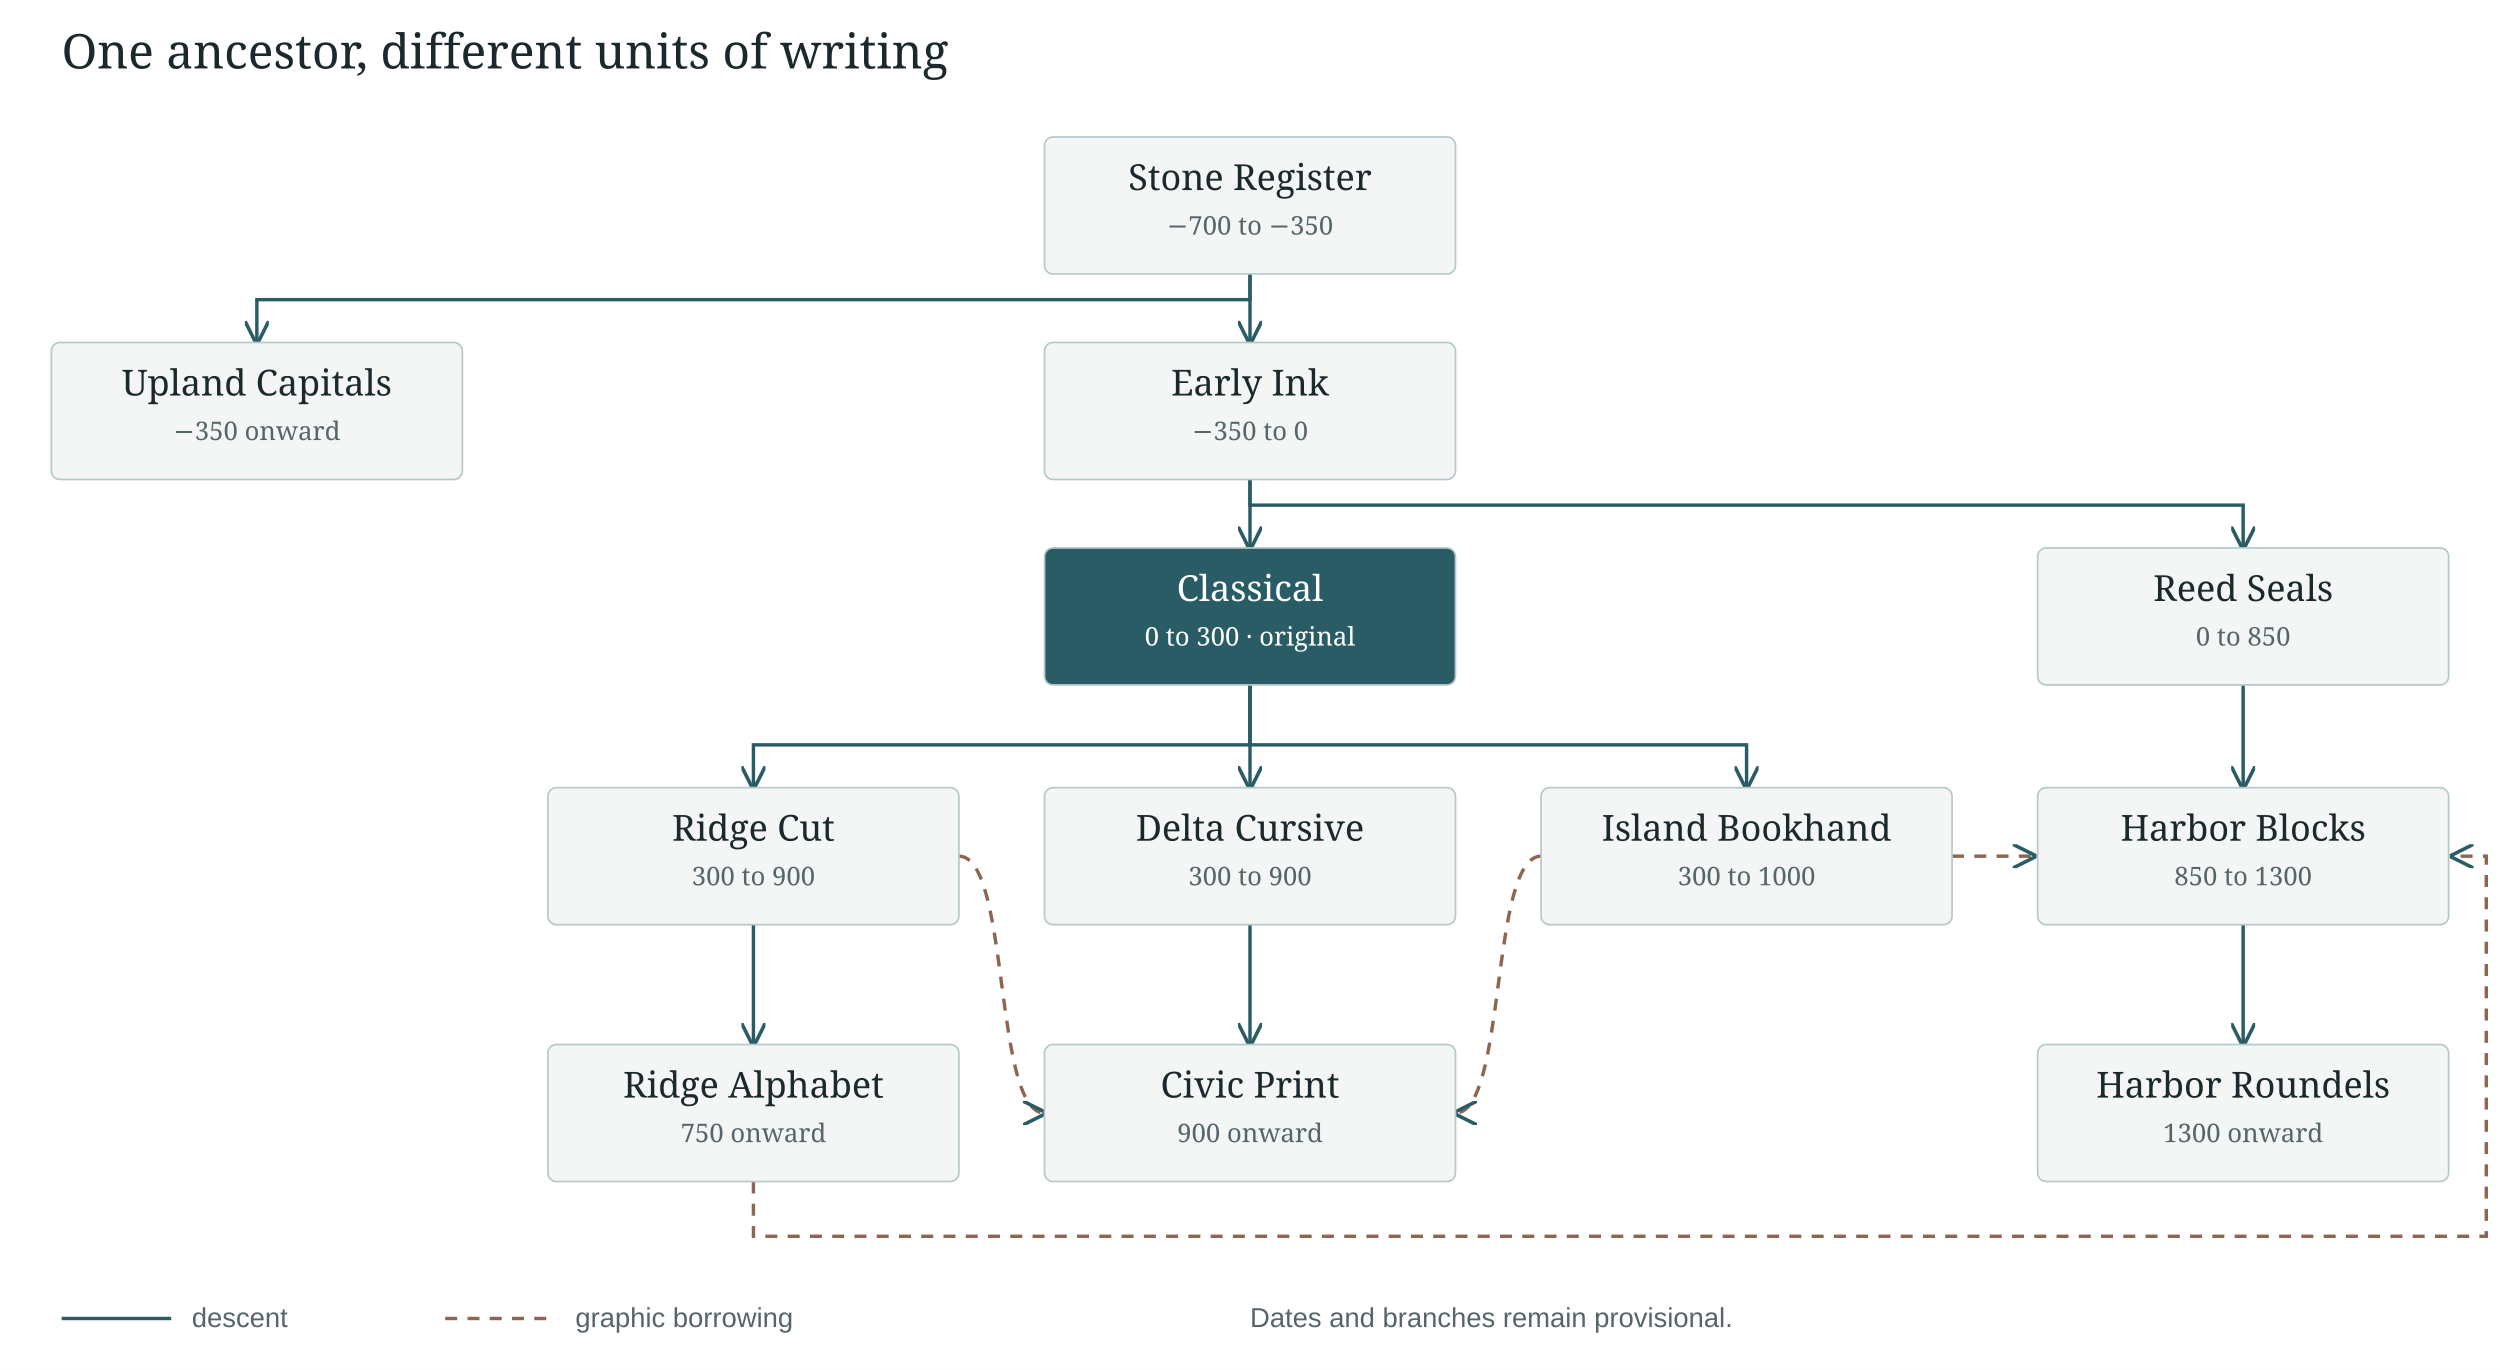
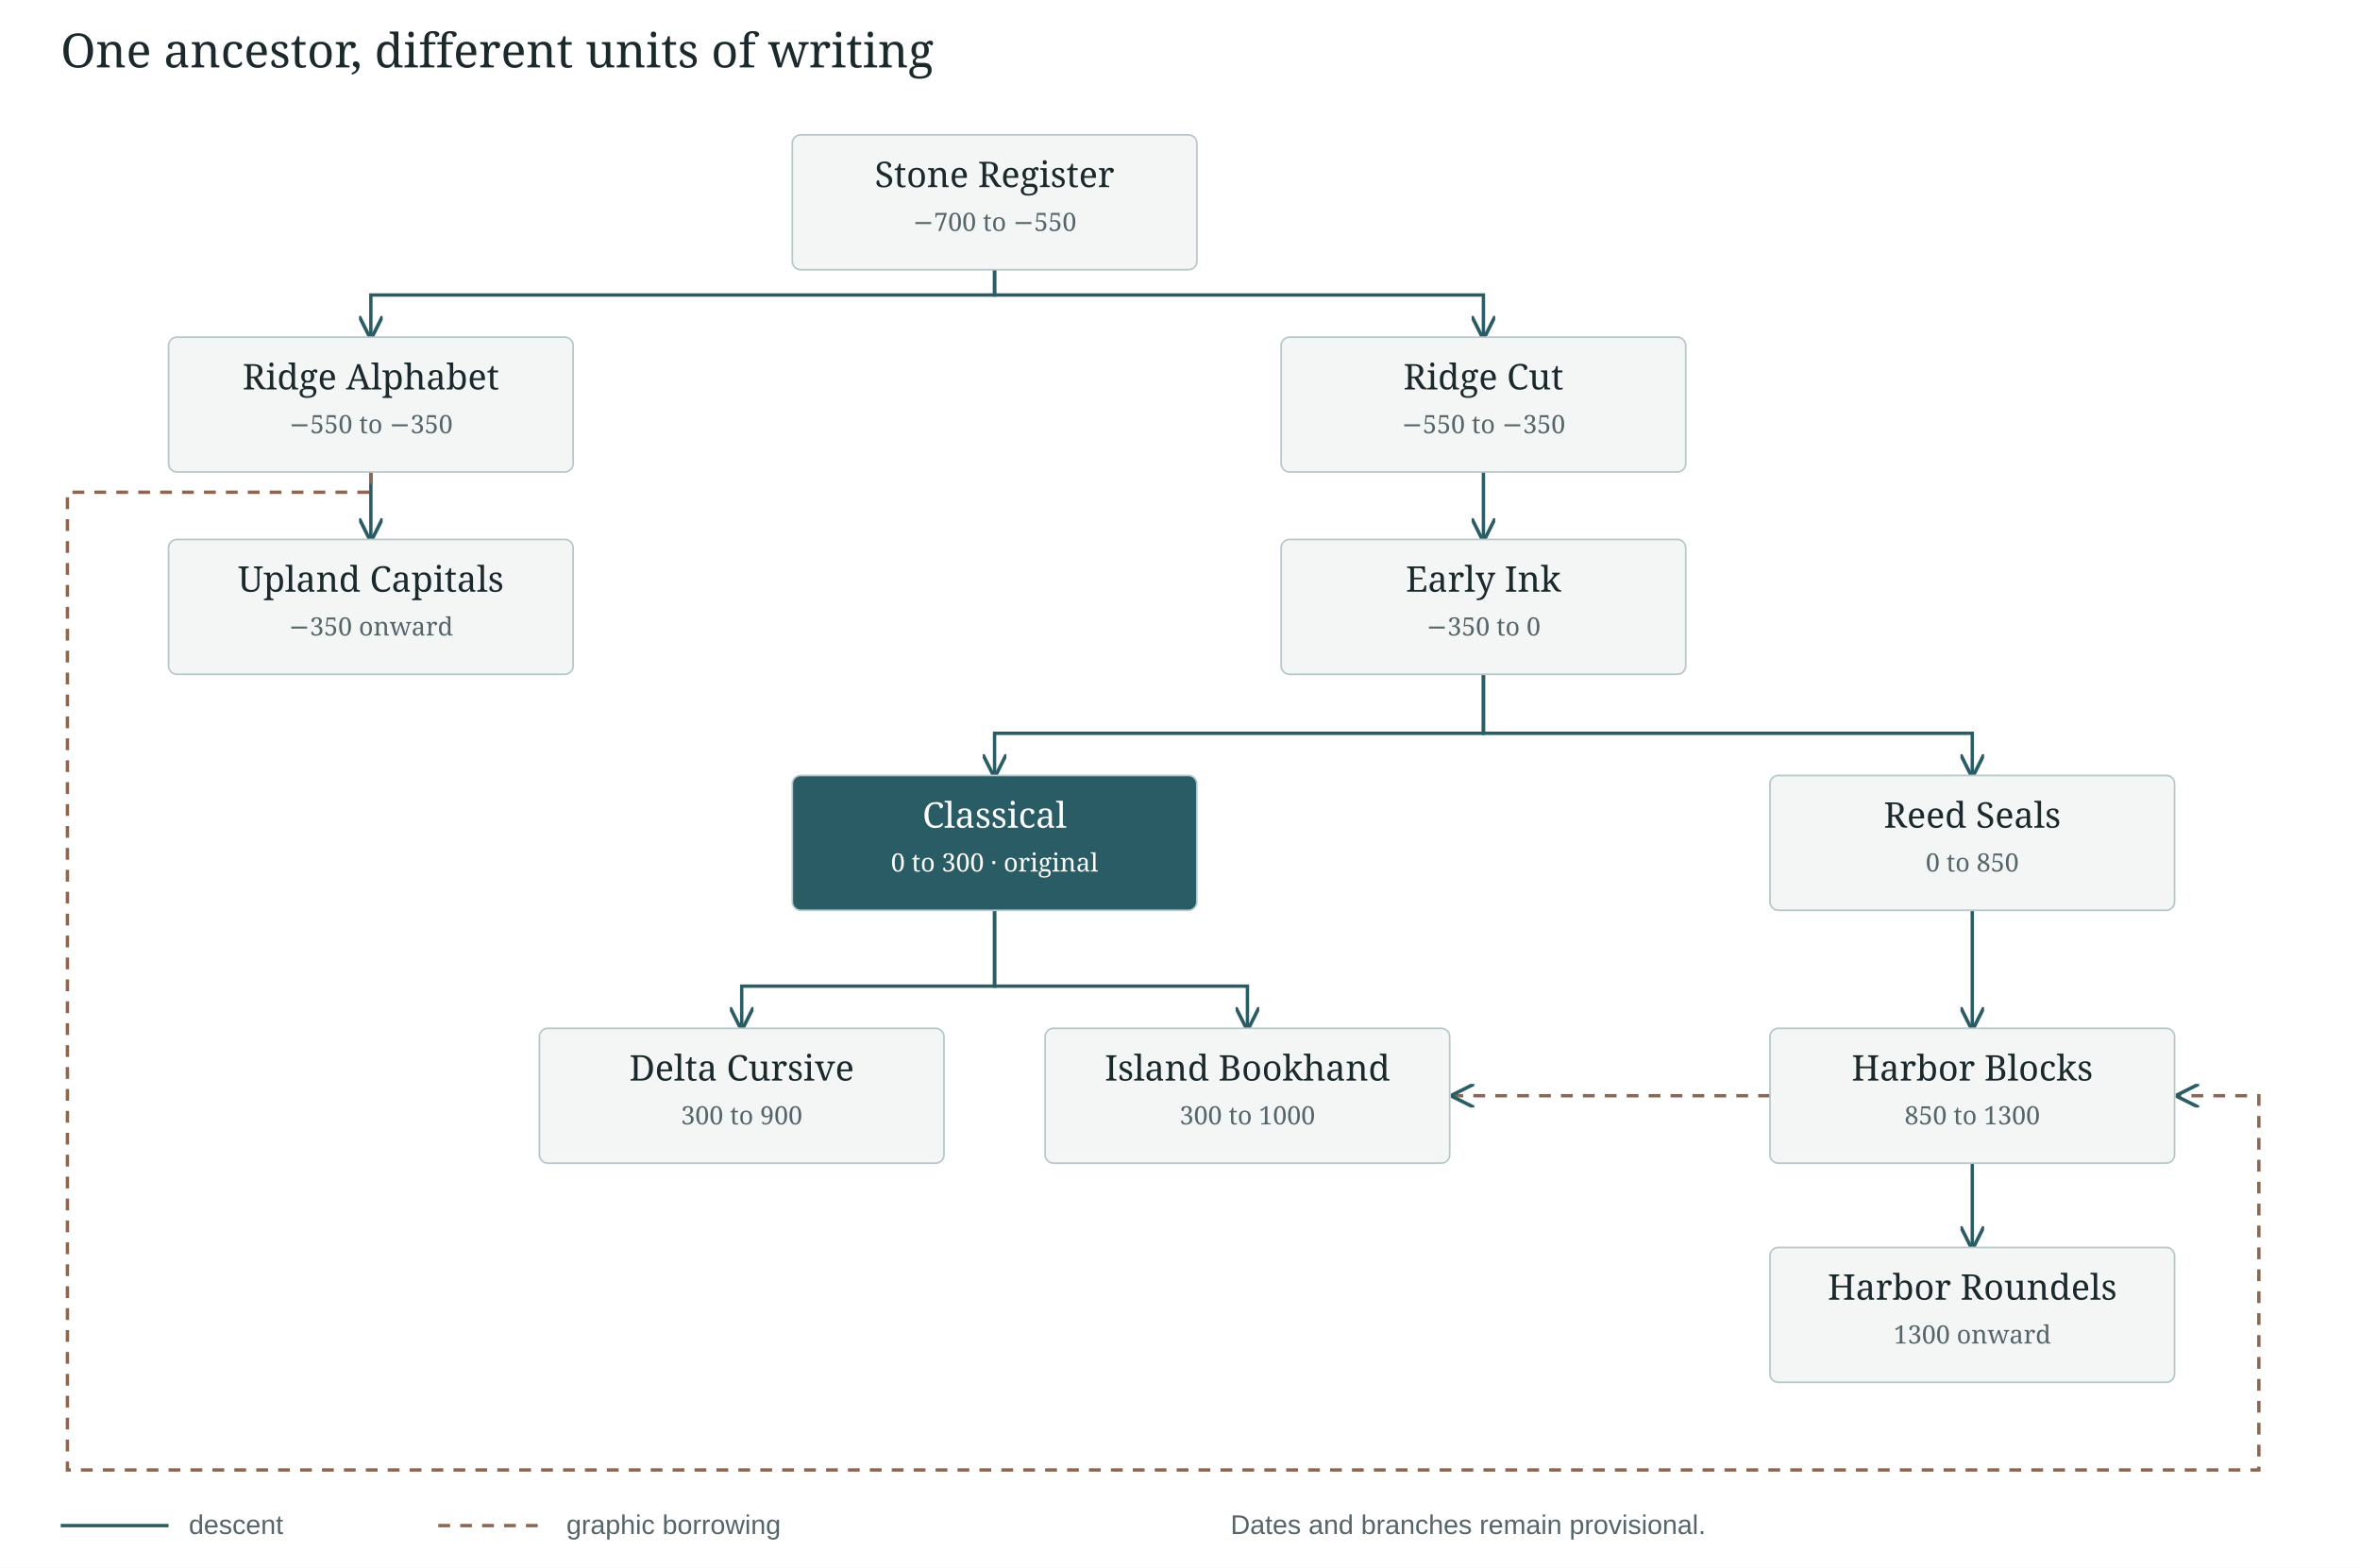
- <svg xmlns="http://www.w3.org/2000/svg" width="1460" height="800" viewBox="0 0 1460 800" role="img" aria-labelledby="title desc">
+ <svg xmlns="http://www.w3.org/2000/svg" width="1400" height="930" viewBox="0 0 1400 930" role="img" aria-labelledby="title desc">
  <defs>
    <marker id="arrow" viewBox="0 0 10 10" refX="9" refY="5" markerWidth="7" markerHeight="7" orient="auto-start-reverse">
      <path d="M0 0L10 5L0 10" fill="none" stroke="#295c65" stroke-width="1.5" />
    </marker>
  </defs>
-   <rect width="1460" height="800" fill="white" />
+   <rect width="1400" height="930" fill="white" />
  <g font-family="Georgia,serif">
    <text x="36" y="40" font-size="28" fill="#1b292c">One ancestor, different units of writing</text>
-     <path d="M730 160V175H150V200" fill="none" stroke="#295c65" stroke-width="2" marker-end="url(#arrow)" />
-     <path d="M730 160V175H730V200" fill="none" stroke="#295c65" stroke-width="2" marker-end="url(#arrow)" />
-     <path d="M730 280V295H730V320" fill="none" stroke="#295c65" stroke-width="2" marker-end="url(#arrow)" />
-     <path d="M730 400V435H440V460" fill="none" stroke="#295c65" stroke-width="2" marker-end="url(#arrow)" />
-     <path d="M730 400V435H730V460" fill="none" stroke="#295c65" stroke-width="2" marker-end="url(#arrow)" />
-     <path d="M730 400V435H1020V460" fill="none" stroke="#295c65" stroke-width="2" marker-end="url(#arrow)" />
-     <path d="M730 540V585H730V610" fill="none" stroke="#295c65" stroke-width="2" marker-end="url(#arrow)" />
-     <path d="M730 280V295H1310V320" fill="none" stroke="#295c65" stroke-width="2" marker-end="url(#arrow)" />
-     <path d="M440 540V585H440V610" fill="none" stroke="#295c65" stroke-width="2" marker-end="url(#arrow)" />
-     <path d="M1310 400V435H1310V460" fill="none" stroke="#295c65" stroke-width="2" marker-end="url(#arrow)" />
-     <path d="M1310 540V585H1310V610" fill="none" stroke="#295c65" stroke-width="2" marker-end="url(#arrow)" />
-     <path d="M560 500C590 500 580 650 610 650" stroke="#8d6651" stroke-width="2" stroke-dasharray="7 6" fill="none" marker-end="url(#arrow)" />
-     <path d="M900 500C870 500 880 650 850 650" stroke="#8d6651" stroke-width="2" stroke-dasharray="7 6" fill="none" marker-end="url(#arrow)" />
-     <path d="M1140 500H1188" stroke="#8d6651" stroke-width="2" stroke-dasharray="7 6" fill="none" marker-end="url(#arrow)" />
-     <path d="M440 690V722H1452V500H1432" stroke="#8d6651" stroke-width="2" stroke-dasharray="7 6" fill="none" marker-end="url(#arrow)" />
+     <path d="M590 160V175H220V200" fill="none" stroke="#295c65" stroke-width="2" marker-end="url(#arrow)" />
+     <path d="M590 160V175H880V200" fill="none" stroke="#295c65" stroke-width="2" marker-end="url(#arrow)" />
+     <path d="M220 280V295H220V320" fill="none" stroke="#295c65" stroke-width="2" marker-end="url(#arrow)" />
+     <path d="M880 280V295H880V320" fill="none" stroke="#295c65" stroke-width="2" marker-end="url(#arrow)" />
+     <path d="M880 400V435H590V460" fill="none" stroke="#295c65" stroke-width="2" marker-end="url(#arrow)" />
+     <path d="M590 540V585H440V610" fill="none" stroke="#295c65" stroke-width="2" marker-end="url(#arrow)" />
+     <path d="M590 540V585H740V610" fill="none" stroke="#295c65" stroke-width="2" marker-end="url(#arrow)" />
+     <path d="M880 400V435H1170V460" fill="none" stroke="#295c65" stroke-width="2" marker-end="url(#arrow)" />
+     <path d="M1170 540V585H1170V610" fill="none" stroke="#295c65" stroke-width="2" marker-end="url(#arrow)" />
+     <path d="M1170 690V715H1170V740" fill="none" stroke="#295c65" stroke-width="2" marker-end="url(#arrow)" />
+     <path d="M1050 650H862" stroke="#8d6651" stroke-width="2" stroke-dasharray="7 6" fill="none" marker-end="url(#arrow)" />
+     <path d="M220 280V292H40V872H1340V650H1292" stroke="#8d6651" stroke-width="2" stroke-dasharray="7 6" fill="none" marker-end="url(#arrow)" />
    <g>
-       <rect x="610" y="80" width="240" height="80" rx="5" fill="#f4f6f6" stroke="#b6c8ca" />
-       <text x="730" y="111" text-anchor="middle" font-size="21" fill="#1b292c">Stone Register</text>
-       <text x="730" y="137" text-anchor="middle" font-size="15" fill="#566569">−700 to −350</text>
+       <rect x="470" y="80" width="240" height="80" rx="5" fill="#f4f6f6" stroke="#b6c8ca" />
+       <text x="590" y="111" text-anchor="middle" font-size="21" fill="#1b292c">Stone Register</text>
+       <text x="590" y="137" text-anchor="middle" font-size="15" fill="#566569">−700 to −550</text>
    </g>
    <g>
-       <rect x="30" y="200" width="240" height="80" rx="5" fill="#f4f6f6" stroke="#b6c8ca" />
-       <text x="150" y="231" text-anchor="middle" font-size="21" fill="#1b292c">Upland Capitals</text>
-       <text x="150" y="257" text-anchor="middle" font-size="15" fill="#566569">−350 onward</text>
+       <rect x="100" y="200" width="240" height="80" rx="5" fill="#f4f6f6" stroke="#b6c8ca" />
+       <text x="220" y="231" text-anchor="middle" font-size="21" fill="#1b292c">Ridge Alphabet</text>
+       <text x="220" y="257" text-anchor="middle" font-size="15" fill="#566569">−550 to −350</text>
    </g>
    <g>
-       <rect x="610" y="200" width="240" height="80" rx="5" fill="#f4f6f6" stroke="#b6c8ca" />
-       <text x="730" y="231" text-anchor="middle" font-size="21" fill="#1b292c">Early Ink</text>
-       <text x="730" y="257" text-anchor="middle" font-size="15" fill="#566569">−350 to 0</text>
+       <rect x="760" y="200" width="240" height="80" rx="5" fill="#f4f6f6" stroke="#b6c8ca" />
+       <text x="880" y="231" text-anchor="middle" font-size="21" fill="#1b292c">Ridge Cut</text>
+       <text x="880" y="257" text-anchor="middle" font-size="15" fill="#566569">−550 to −350</text>
    </g>
    <g>
-       <rect x="610" y="320" width="240" height="80" rx="5" fill="#295c65" stroke="#b6c8ca" />
-       <text x="730" y="351" text-anchor="middle" font-size="21" fill="white">Classical</text>
-       <text x="730" y="377" text-anchor="middle" font-size="15" fill="white">0 to 300 · original</text>
+       <rect x="100" y="320" width="240" height="80" rx="5" fill="#f4f6f6" stroke="#b6c8ca" />
+       <text x="220" y="351" text-anchor="middle" font-size="21" fill="#1b292c">Upland Capitals</text>
+       <text x="220" y="377" text-anchor="middle" font-size="15" fill="#566569">−350 onward</text>
    </g>
    <g>
-       <rect x="320" y="460" width="240" height="80" rx="5" fill="#f4f6f6" stroke="#b6c8ca" />
-       <text x="440" y="491" text-anchor="middle" font-size="21" fill="#1b292c">Ridge Cut</text>
-       <text x="440" y="517" text-anchor="middle" font-size="15" fill="#566569">300 to 900</text>
+       <rect x="760" y="320" width="240" height="80" rx="5" fill="#f4f6f6" stroke="#b6c8ca" />
+       <text x="880" y="351" text-anchor="middle" font-size="21" fill="#1b292c">Early Ink</text>
+       <text x="880" y="377" text-anchor="middle" font-size="15" fill="#566569">−350 to 0</text>
    </g>
    <g>
-       <rect x="610" y="460" width="240" height="80" rx="5" fill="#f4f6f6" stroke="#b6c8ca" />
-       <text x="730" y="491" text-anchor="middle" font-size="21" fill="#1b292c">Delta Cursive</text>
-       <text x="730" y="517" text-anchor="middle" font-size="15" fill="#566569">300 to 900</text>
-     </g>
-     <g>
-       <rect x="900" y="460" width="240" height="80" rx="5" fill="#f4f6f6" stroke="#b6c8ca" />
-       <text x="1020" y="491" text-anchor="middle" font-size="21" fill="#1b292c">Island Bookhand</text>
-       <text x="1020" y="517" text-anchor="middle" font-size="15" fill="#566569">300 to 1000</text>
-     </g>
-     <g>
-       <rect x="610" y="610" width="240" height="80" rx="5" fill="#f4f6f6" stroke="#b6c8ca" />
-       <text x="730" y="641" text-anchor="middle" font-size="21" fill="#1b292c">Civic Print</text>
-       <text x="730" y="667" text-anchor="middle" font-size="15" fill="#566569">900 onward</text>
-     </g>
-     <g>
-       <rect x="1190" y="320" width="240" height="80" rx="5" fill="#f4f6f6" stroke="#b6c8ca" />
-       <text x="1310" y="351" text-anchor="middle" font-size="21" fill="#1b292c">Reed Seals</text>
-       <text x="1310" y="377" text-anchor="middle" font-size="15" fill="#566569">0 to 850</text>
+       <rect x="470" y="460" width="240" height="80" rx="5" fill="#295c65" stroke="#b6c8ca" />
+       <text x="590" y="491" text-anchor="middle" font-size="21" fill="white">Classical</text>
+       <text x="590" y="517" text-anchor="middle" font-size="15" fill="white">0 to 300 · original</text>
    </g>
    <g>
      <rect x="320" y="610" width="240" height="80" rx="5" fill="#f4f6f6" stroke="#b6c8ca" />
-       <text x="440" y="641" text-anchor="middle" font-size="21" fill="#1b292c">Ridge Alphabet</text>
-       <text x="440" y="667" text-anchor="middle" font-size="15" fill="#566569">750 onward</text>
+       <text x="440" y="641" text-anchor="middle" font-size="21" fill="#1b292c">Delta Cursive</text>
+       <text x="440" y="667" text-anchor="middle" font-size="15" fill="#566569">300 to 900</text>
    </g>
    <g>
-       <rect x="1190" y="460" width="240" height="80" rx="5" fill="#f4f6f6" stroke="#b6c8ca" />
-       <text x="1310" y="491" text-anchor="middle" font-size="21" fill="#1b292c">Harbor Blocks</text>
-       <text x="1310" y="517" text-anchor="middle" font-size="15" fill="#566569">850 to 1300</text>
+       <rect x="620" y="610" width="240" height="80" rx="5" fill="#f4f6f6" stroke="#b6c8ca" />
+       <text x="740" y="641" text-anchor="middle" font-size="21" fill="#1b292c">Island Bookhand</text>
+       <text x="740" y="667" text-anchor="middle" font-size="15" fill="#566569">300 to 1000</text>
    </g>
    <g>
-       <rect x="1190" y="610" width="240" height="80" rx="5" fill="#f4f6f6" stroke="#b6c8ca" />
-       <text x="1310" y="641" text-anchor="middle" font-size="21" fill="#1b292c">Harbor Roundels</text>
-       <text x="1310" y="667" text-anchor="middle" font-size="15" fill="#566569">1300 onward</text>
+       <rect x="1050" y="460" width="240" height="80" rx="5" fill="#f4f6f6" stroke="#b6c8ca" />
+       <text x="1170" y="491" text-anchor="middle" font-size="21" fill="#1b292c">Reed Seals</text>
+       <text x="1170" y="517" text-anchor="middle" font-size="15" fill="#566569">0 to 850</text>
+     </g>
+     <g>
+       <rect x="1050" y="610" width="240" height="80" rx="5" fill="#f4f6f6" stroke="#b6c8ca" />
+       <text x="1170" y="641" text-anchor="middle" font-size="21" fill="#1b292c">Harbor Blocks</text>
+       <text x="1170" y="667" text-anchor="middle" font-size="15" fill="#566569">850 to 1300</text>
+     </g>
+     <g>
+       <rect x="1050" y="740" width="240" height="80" rx="5" fill="#f4f6f6" stroke="#b6c8ca" />
+       <text x="1170" y="771" text-anchor="middle" font-size="21" fill="#1b292c">Harbor Roundels</text>
+       <text x="1170" y="797" text-anchor="middle" font-size="15" fill="#566569">1300 onward</text>
    </g>
  </g>
  <g font-family="Arial,sans-serif" font-size="16" fill="#566569">
-     <path d="M36 770H100" stroke="#295c65" stroke-width="2" />
-     <text x="112" y="775">descent</text>
-     <path d="M260 770H324" stroke="#8d6651" stroke-width="2" stroke-dasharray="7 6" />
-     <text x="336" y="775">graphic borrowing</text>
-     <text x="730" y="775">Dates and branches remain provisional.</text>
+     <path d="M36 905H100" stroke="#295c65" stroke-width="2" />
+     <text x="112" y="910">descent</text>
+     <path d="M260 905H324" stroke="#8d6651" stroke-width="2" stroke-dasharray="7 6" />
+     <text x="336" y="910">graphic borrowing</text>
+     <text x="730" y="910">Dates and branches remain provisional.</text>
  </g>
</svg>
